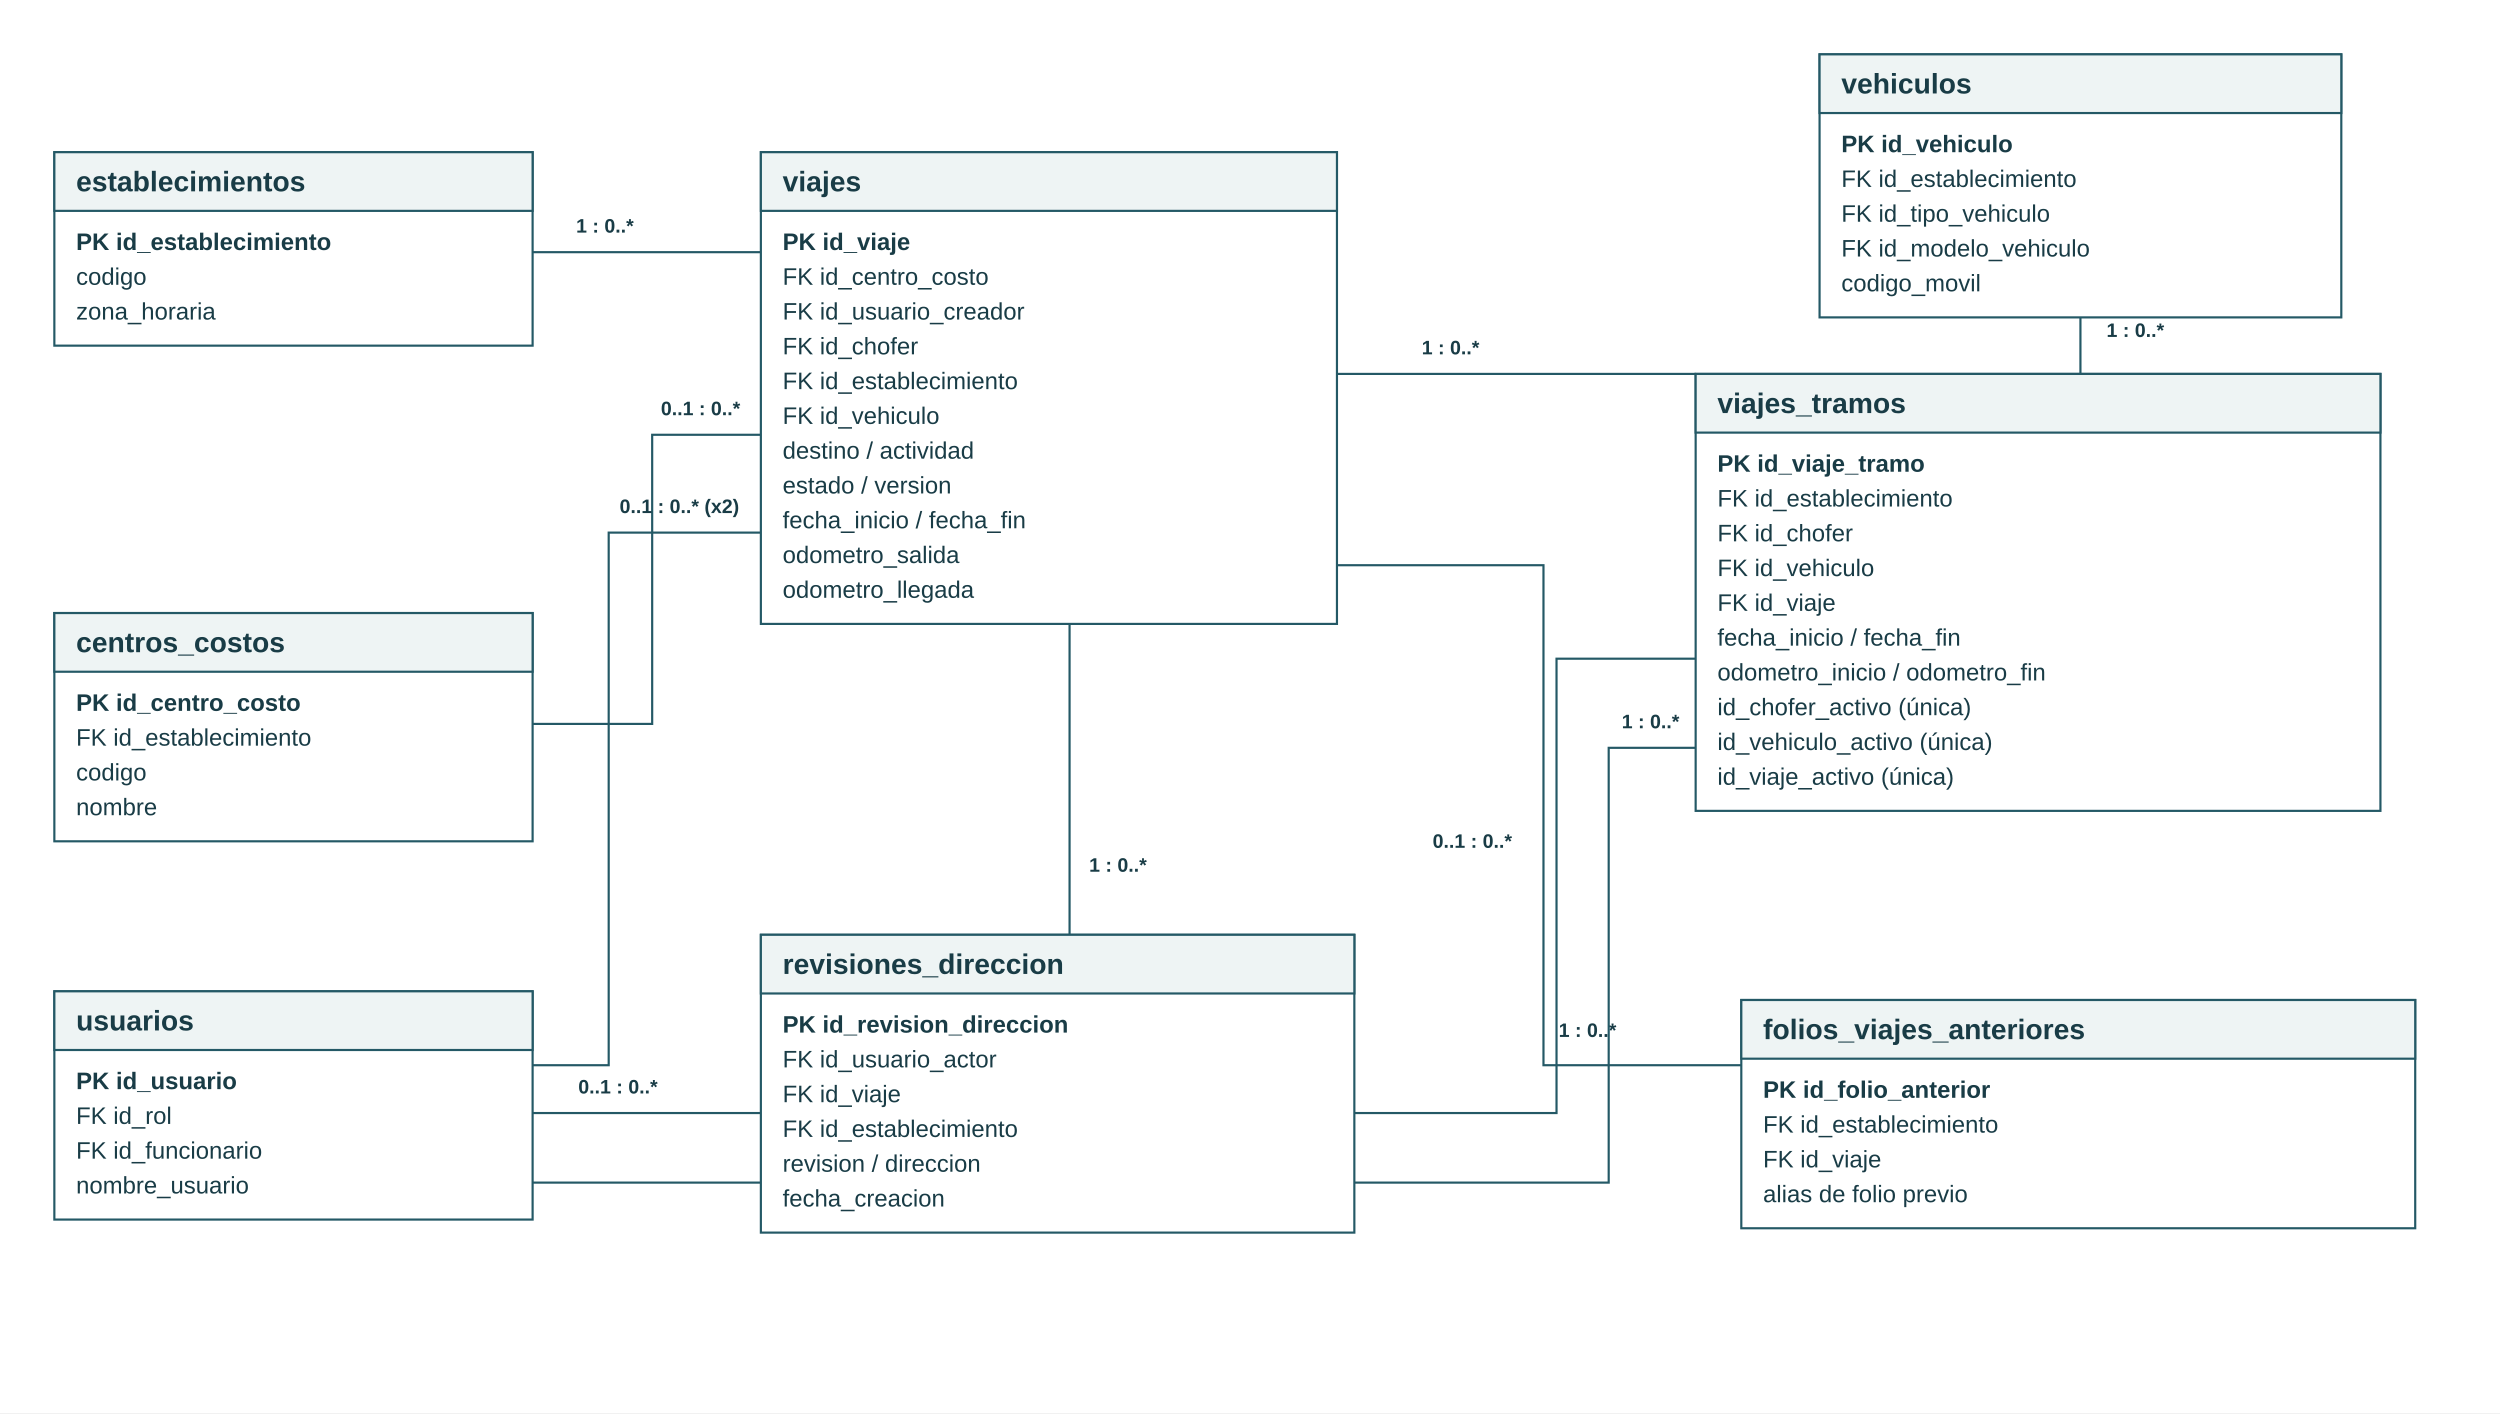
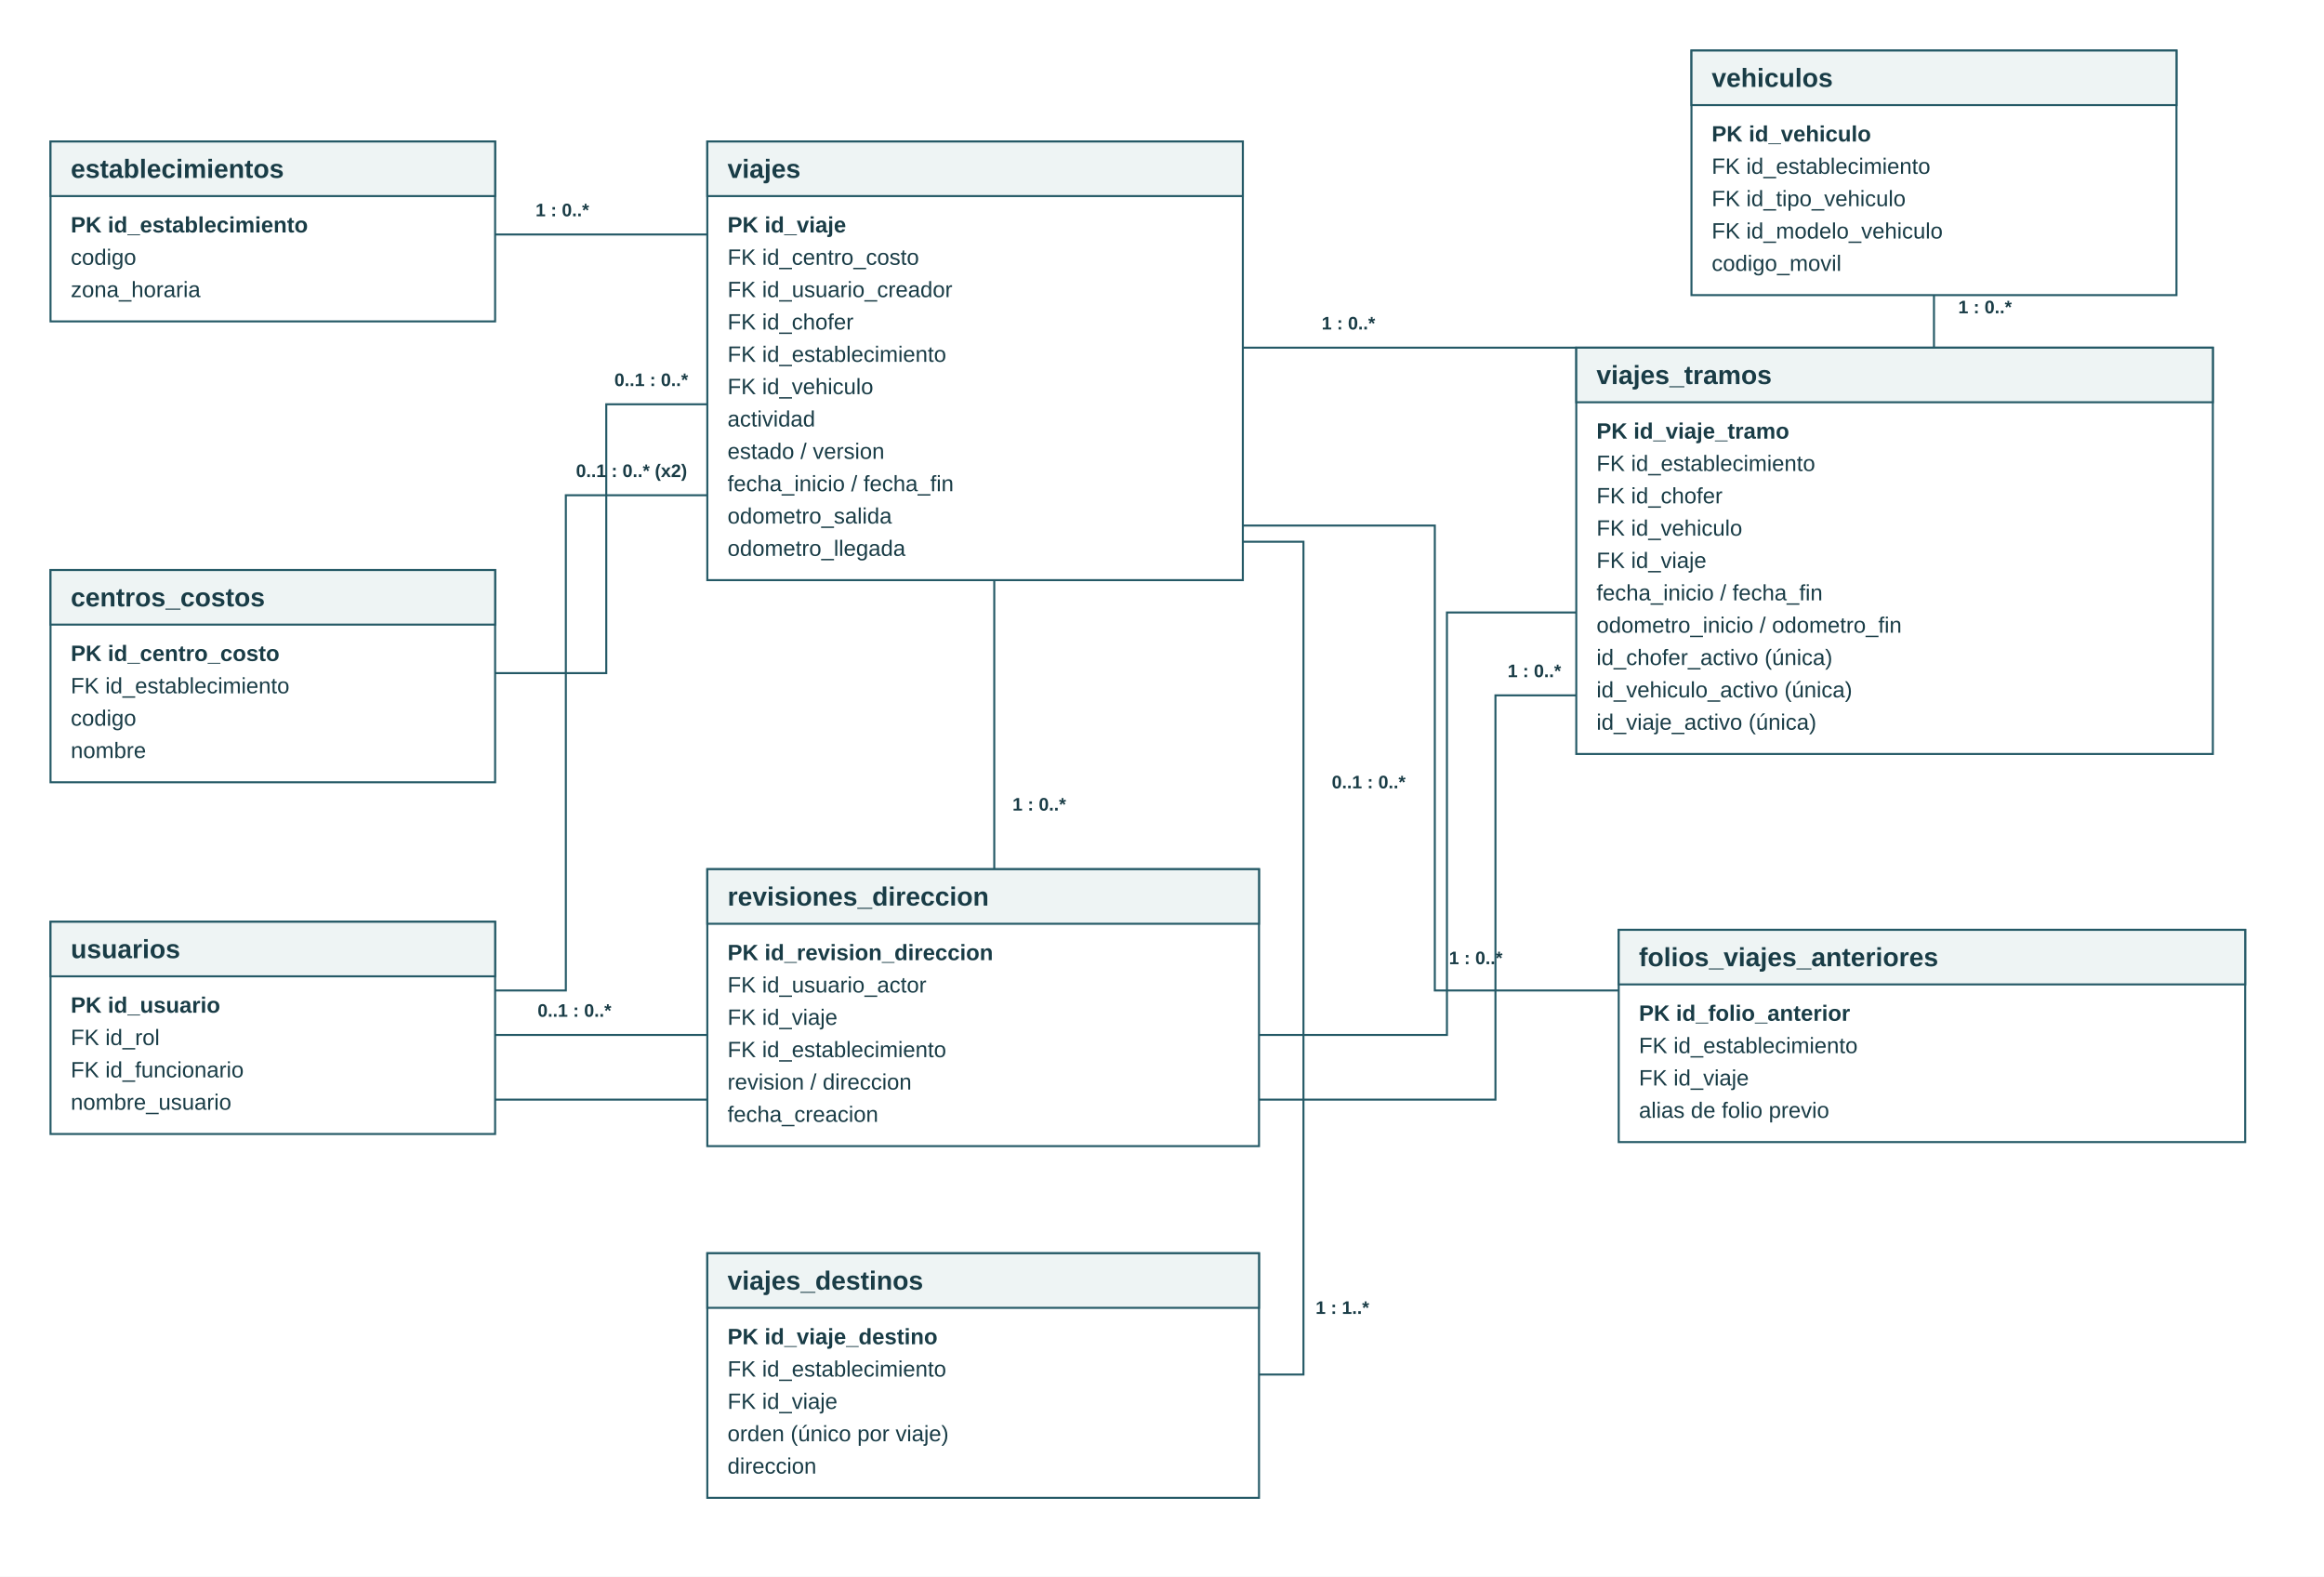
- <svg xmlns="http://www.w3.org/2000/svg" width="1150" height="650" viewBox="0 0 1150 650">
+ <svg xmlns="http://www.w3.org/2000/svg" width="1150" height="780" viewBox="0 0 1150 780">
  <rect width="100%" height="100%" fill="white" />
  <polyline points="245,116 350,116" fill="none" stroke="#245966" />
  <text x="265" y="107.0" text-anchor="start" font-family="Arial,sans-serif" font-size="9" font-weight="700" fill="#193c46">1 : 0..*</text>
  <polyline points="245,333 300,333 300,200 350,200" fill="none" stroke="#245966" />
  <text x="304" y="191.0" text-anchor="start" font-family="Arial,sans-serif" font-size="9" font-weight="700" fill="#193c46">0..1 : 0..*</text>
  <polyline points="615,172 780,172" fill="none" stroke="#245966" />
  <text x="654" y="163.0" text-anchor="start" font-family="Arial,sans-serif" font-size="9" font-weight="700" fill="#193c46">1 : 0..*</text>
  <polyline points="492,271 492,430" fill="none" stroke="#245966" />
  <text x="501" y="401.0" text-anchor="start" font-family="Arial,sans-serif" font-size="9" font-weight="700" fill="#193c46">1 : 0..*</text>
  <polyline points="957,146 957,172" fill="none" stroke="#245966" />
  <text x="969" y="155.0" text-anchor="start" font-family="Arial,sans-serif" font-size="9" font-weight="700" fill="#193c46">1 : 0..*</text>
  <polyline points="780,303 716,303 716,512 623,512" fill="none" stroke="#245966" />
  <text x="659" y="390.0" text-anchor="start" font-family="Arial,sans-serif" font-size="9" font-weight="700" fill="#193c46">0..1 : 0..*</text>
  <polyline points="245,512 350,512" fill="none" stroke="#245966" />
  <text x="266" y="503.0" text-anchor="start" font-family="Arial,sans-serif" font-size="9" font-weight="700" fill="#193c46">0..1 : 0..*</text>
  <polyline points="615,260 710,260 710,490 801,490" fill="none" stroke="#245966" />
  <text x="717" y="477.0" text-anchor="start" font-family="Arial,sans-serif" font-size="9" font-weight="700" fill="#193c46">1 : 0..*</text>
  <polyline points="245,490 280,490 280,245 350,245" fill="none" stroke="#245966" />
  <text x="285" y="236.0" text-anchor="start" font-family="Arial,sans-serif" font-size="9" font-weight="700" fill="#193c46">0..1 : 0..* (x2)</text>
  <polyline points="245,544 740,544 740,344 780,344" fill="none" stroke="#245966" />
  <text x="746" y="335.0" text-anchor="start" font-family="Arial,sans-serif" font-size="9" font-weight="700" fill="#193c46">1 : 0..*</text>
+   <polyline points="615,268 645,268 645,680 623,680" fill="none" stroke="#245966" />
+   <text x="651" y="650.0" text-anchor="start" font-family="Arial,sans-serif" font-size="9" font-weight="700" fill="#193c46">1 : 1..*</text>
  <rect x="25" y="70" width="220" height="89" rx="0" fill="white" stroke="#245966" />
  <rect x="25" y="70" width="220" height="27" rx="0" fill="#eef4f4" stroke="#245966" />
  <text x="35" y="88.0" text-anchor="start" font-family="Arial,sans-serif" font-size="13" font-weight="700" fill="#193c46">establecimientos</text>
  <text x="35" y="115.0" text-anchor="start" font-family="Arial,sans-serif" font-size="11" font-weight="700" fill="#193c46">PK  id_establecimiento</text>
  <text x="35" y="131.0" text-anchor="start" font-family="Arial,sans-serif" font-size="11" font-weight="400" fill="#193c46">codigo</text>
  <text x="35" y="147.0" text-anchor="start" font-family="Arial,sans-serif" font-size="11" font-weight="400" fill="#193c46">zona_horaria</text>
  <rect x="25" y="282" width="220" height="105" rx="0" fill="white" stroke="#245966" />
  <rect x="25" y="282" width="220" height="27" rx="0" fill="#eef4f4" stroke="#245966" />
  <text x="35" y="300.0" text-anchor="start" font-family="Arial,sans-serif" font-size="13" font-weight="700" fill="#193c46">centros_costos</text>
  <text x="35" y="327.0" text-anchor="start" font-family="Arial,sans-serif" font-size="11" font-weight="700" fill="#193c46">PK  id_centro_costo</text>
  <text x="35" y="343.0" text-anchor="start" font-family="Arial,sans-serif" font-size="11" font-weight="400" fill="#193c46">FK  id_establecimiento</text>
  <text x="35" y="359.0" text-anchor="start" font-family="Arial,sans-serif" font-size="11" font-weight="400" fill="#193c46">codigo</text>
  <text x="35" y="375.0" text-anchor="start" font-family="Arial,sans-serif" font-size="11" font-weight="400" fill="#193c46">nombre</text>
  <rect x="25" y="456" width="220" height="105" rx="0" fill="white" stroke="#245966" />
  <rect x="25" y="456" width="220" height="27" rx="0" fill="#eef4f4" stroke="#245966" />
  <text x="35" y="474.0" text-anchor="start" font-family="Arial,sans-serif" font-size="13" font-weight="700" fill="#193c46">usuarios</text>
  <text x="35" y="501.0" text-anchor="start" font-family="Arial,sans-serif" font-size="11" font-weight="700" fill="#193c46">PK  id_usuario</text>
  <text x="35" y="517.0" text-anchor="start" font-family="Arial,sans-serif" font-size="11" font-weight="400" fill="#193c46">FK  id_rol</text>
  <text x="35" y="533.0" text-anchor="start" font-family="Arial,sans-serif" font-size="11" font-weight="400" fill="#193c46">FK  id_funcionario</text>
  <text x="35" y="549.0" text-anchor="start" font-family="Arial,sans-serif" font-size="11" font-weight="400" fill="#193c46">nombre_usuario</text>
  <rect x="350" y="70" width="265" height="217" rx="0" fill="white" stroke="#245966" />
  <rect x="350" y="70" width="265" height="27" rx="0" fill="#eef4f4" stroke="#245966" />
  <text x="360" y="88.0" text-anchor="start" font-family="Arial,sans-serif" font-size="13" font-weight="700" fill="#193c46">viajes</text>
  <text x="360" y="115.0" text-anchor="start" font-family="Arial,sans-serif" font-size="11" font-weight="700" fill="#193c46">PK  id_viaje</text>
  <text x="360" y="131.0" text-anchor="start" font-family="Arial,sans-serif" font-size="11" font-weight="400" fill="#193c46">FK  id_centro_costo</text>
  <text x="360" y="147.0" text-anchor="start" font-family="Arial,sans-serif" font-size="11" font-weight="400" fill="#193c46">FK  id_usuario_creador</text>
  <text x="360" y="163.0" text-anchor="start" font-family="Arial,sans-serif" font-size="11" font-weight="400" fill="#193c46">FK  id_chofer</text>
  <text x="360" y="179.0" text-anchor="start" font-family="Arial,sans-serif" font-size="11" font-weight="400" fill="#193c46">FK  id_establecimiento</text>
  <text x="360" y="195.0" text-anchor="start" font-family="Arial,sans-serif" font-size="11" font-weight="400" fill="#193c46">FK  id_vehiculo</text>
-   <text x="360" y="211.0" text-anchor="start" font-family="Arial,sans-serif" font-size="11" font-weight="400" fill="#193c46">destino / actividad</text>
+   <text x="360" y="211.0" text-anchor="start" font-family="Arial,sans-serif" font-size="11" font-weight="400" fill="#193c46">actividad</text>
  <text x="360" y="227.0" text-anchor="start" font-family="Arial,sans-serif" font-size="11" font-weight="400" fill="#193c46">estado / version</text>
  <text x="360" y="243.0" text-anchor="start" font-family="Arial,sans-serif" font-size="11" font-weight="400" fill="#193c46">fecha_inicio / fecha_fin</text>
  <text x="360" y="259.0" text-anchor="start" font-family="Arial,sans-serif" font-size="11" font-weight="400" fill="#193c46">odometro_salida</text>
  <text x="360" y="275.0" text-anchor="start" font-family="Arial,sans-serif" font-size="11" font-weight="400" fill="#193c46">odometro_llegada</text>
  <rect x="780" y="172" width="315" height="201" rx="0" fill="white" stroke="#245966" />
  <rect x="780" y="172" width="315" height="27" rx="0" fill="#eef4f4" stroke="#245966" />
  <text x="790" y="190.0" text-anchor="start" font-family="Arial,sans-serif" font-size="13" font-weight="700" fill="#193c46">viajes_tramos</text>
  <text x="790" y="217.0" text-anchor="start" font-family="Arial,sans-serif" font-size="11" font-weight="700" fill="#193c46">PK  id_viaje_tramo</text>
  <text x="790" y="233.0" text-anchor="start" font-family="Arial,sans-serif" font-size="11" font-weight="400" fill="#193c46">FK  id_establecimiento</text>
  <text x="790" y="249.0" text-anchor="start" font-family="Arial,sans-serif" font-size="11" font-weight="400" fill="#193c46">FK  id_chofer</text>
  <text x="790" y="265.0" text-anchor="start" font-family="Arial,sans-serif" font-size="11" font-weight="400" fill="#193c46">FK  id_vehiculo</text>
  <text x="790" y="281.0" text-anchor="start" font-family="Arial,sans-serif" font-size="11" font-weight="400" fill="#193c46">FK  id_viaje</text>
  <text x="790" y="297.0" text-anchor="start" font-family="Arial,sans-serif" font-size="11" font-weight="400" fill="#193c46">fecha_inicio / fecha_fin</text>
  <text x="790" y="313.0" text-anchor="start" font-family="Arial,sans-serif" font-size="11" font-weight="400" fill="#193c46">odometro_inicio / odometro_fin</text>
  <text x="790" y="329.0" text-anchor="start" font-family="Arial,sans-serif" font-size="11" font-weight="400" fill="#193c46">id_chofer_activo (única)</text>
  <text x="790" y="345.0" text-anchor="start" font-family="Arial,sans-serif" font-size="11" font-weight="400" fill="#193c46">id_vehiculo_activo (única)</text>
  <text x="790" y="361.0" text-anchor="start" font-family="Arial,sans-serif" font-size="11" font-weight="400" fill="#193c46">id_viaje_activo (única)</text>
  <rect x="837" y="25" width="240" height="121" rx="0" fill="white" stroke="#245966" />
  <rect x="837" y="25" width="240" height="27" rx="0" fill="#eef4f4" stroke="#245966" />
  <text x="847" y="43.0" text-anchor="start" font-family="Arial,sans-serif" font-size="13" font-weight="700" fill="#193c46">vehiculos</text>
  <text x="847" y="70.0" text-anchor="start" font-family="Arial,sans-serif" font-size="11" font-weight="700" fill="#193c46">PK  id_vehiculo</text>
  <text x="847" y="86.0" text-anchor="start" font-family="Arial,sans-serif" font-size="11" font-weight="400" fill="#193c46">FK  id_establecimiento</text>
  <text x="847" y="102.0" text-anchor="start" font-family="Arial,sans-serif" font-size="11" font-weight="400" fill="#193c46">FK  id_tipo_vehiculo</text>
  <text x="847" y="118.0" text-anchor="start" font-family="Arial,sans-serif" font-size="11" font-weight="400" fill="#193c46">FK  id_modelo_vehiculo</text>
  <text x="847" y="134.0" text-anchor="start" font-family="Arial,sans-serif" font-size="11" font-weight="400" fill="#193c46">codigo_movil</text>
  <rect x="350" y="430" width="273" height="137" rx="0" fill="white" stroke="#245966" />
  <rect x="350" y="430" width="273" height="27" rx="0" fill="#eef4f4" stroke="#245966" />
  <text x="360" y="448.0" text-anchor="start" font-family="Arial,sans-serif" font-size="13" font-weight="700" fill="#193c46">revisiones_direccion</text>
  <text x="360" y="475.0" text-anchor="start" font-family="Arial,sans-serif" font-size="11" font-weight="700" fill="#193c46">PK  id_revision_direccion</text>
  <text x="360" y="491.0" text-anchor="start" font-family="Arial,sans-serif" font-size="11" font-weight="400" fill="#193c46">FK  id_usuario_actor</text>
  <text x="360" y="507.0" text-anchor="start" font-family="Arial,sans-serif" font-size="11" font-weight="400" fill="#193c46">FK  id_viaje</text>
  <text x="360" y="523.0" text-anchor="start" font-family="Arial,sans-serif" font-size="11" font-weight="400" fill="#193c46">FK  id_establecimiento</text>
  <text x="360" y="539.0" text-anchor="start" font-family="Arial,sans-serif" font-size="11" font-weight="400" fill="#193c46">revision / direccion</text>
  <text x="360" y="555.0" text-anchor="start" font-family="Arial,sans-serif" font-size="11" font-weight="400" fill="#193c46">fecha_creacion</text>
  <rect x="801" y="460" width="310" height="105" rx="0" fill="white" stroke="#245966" />
  <rect x="801" y="460" width="310" height="27" rx="0" fill="#eef4f4" stroke="#245966" />
  <text x="811" y="478.0" text-anchor="start" font-family="Arial,sans-serif" font-size="13" font-weight="700" fill="#193c46">folios_viajes_anteriores</text>
  <text x="811" y="505.0" text-anchor="start" font-family="Arial,sans-serif" font-size="11" font-weight="700" fill="#193c46">PK  id_folio_anterior</text>
  <text x="811" y="521.0" text-anchor="start" font-family="Arial,sans-serif" font-size="11" font-weight="400" fill="#193c46">FK  id_establecimiento</text>
  <text x="811" y="537.0" text-anchor="start" font-family="Arial,sans-serif" font-size="11" font-weight="400" fill="#193c46">FK  id_viaje</text>
  <text x="811" y="553.0" text-anchor="start" font-family="Arial,sans-serif" font-size="11" font-weight="400" fill="#193c46">alias de folio previo</text>
+   <rect x="350" y="620" width="273" height="121" rx="0" fill="white" stroke="#245966" />
+   <rect x="350" y="620" width="273" height="27" rx="0" fill="#eef4f4" stroke="#245966" />
+   <text x="360" y="638.0" text-anchor="start" font-family="Arial,sans-serif" font-size="13" font-weight="700" fill="#193c46">viajes_destinos</text>
+   <text x="360" y="665.0" text-anchor="start" font-family="Arial,sans-serif" font-size="11" font-weight="700" fill="#193c46">PK  id_viaje_destino</text>
+   <text x="360" y="681.0" text-anchor="start" font-family="Arial,sans-serif" font-size="11" font-weight="400" fill="#193c46">FK  id_establecimiento</text>
+   <text x="360" y="697.0" text-anchor="start" font-family="Arial,sans-serif" font-size="11" font-weight="400" fill="#193c46">FK  id_viaje</text>
+   <text x="360" y="713.0" text-anchor="start" font-family="Arial,sans-serif" font-size="11" font-weight="400" fill="#193c46">orden (único por viaje)</text>
+   <text x="360" y="729.0" text-anchor="start" font-family="Arial,sans-serif" font-size="11" font-weight="400" fill="#193c46">direccion</text>
</svg>
